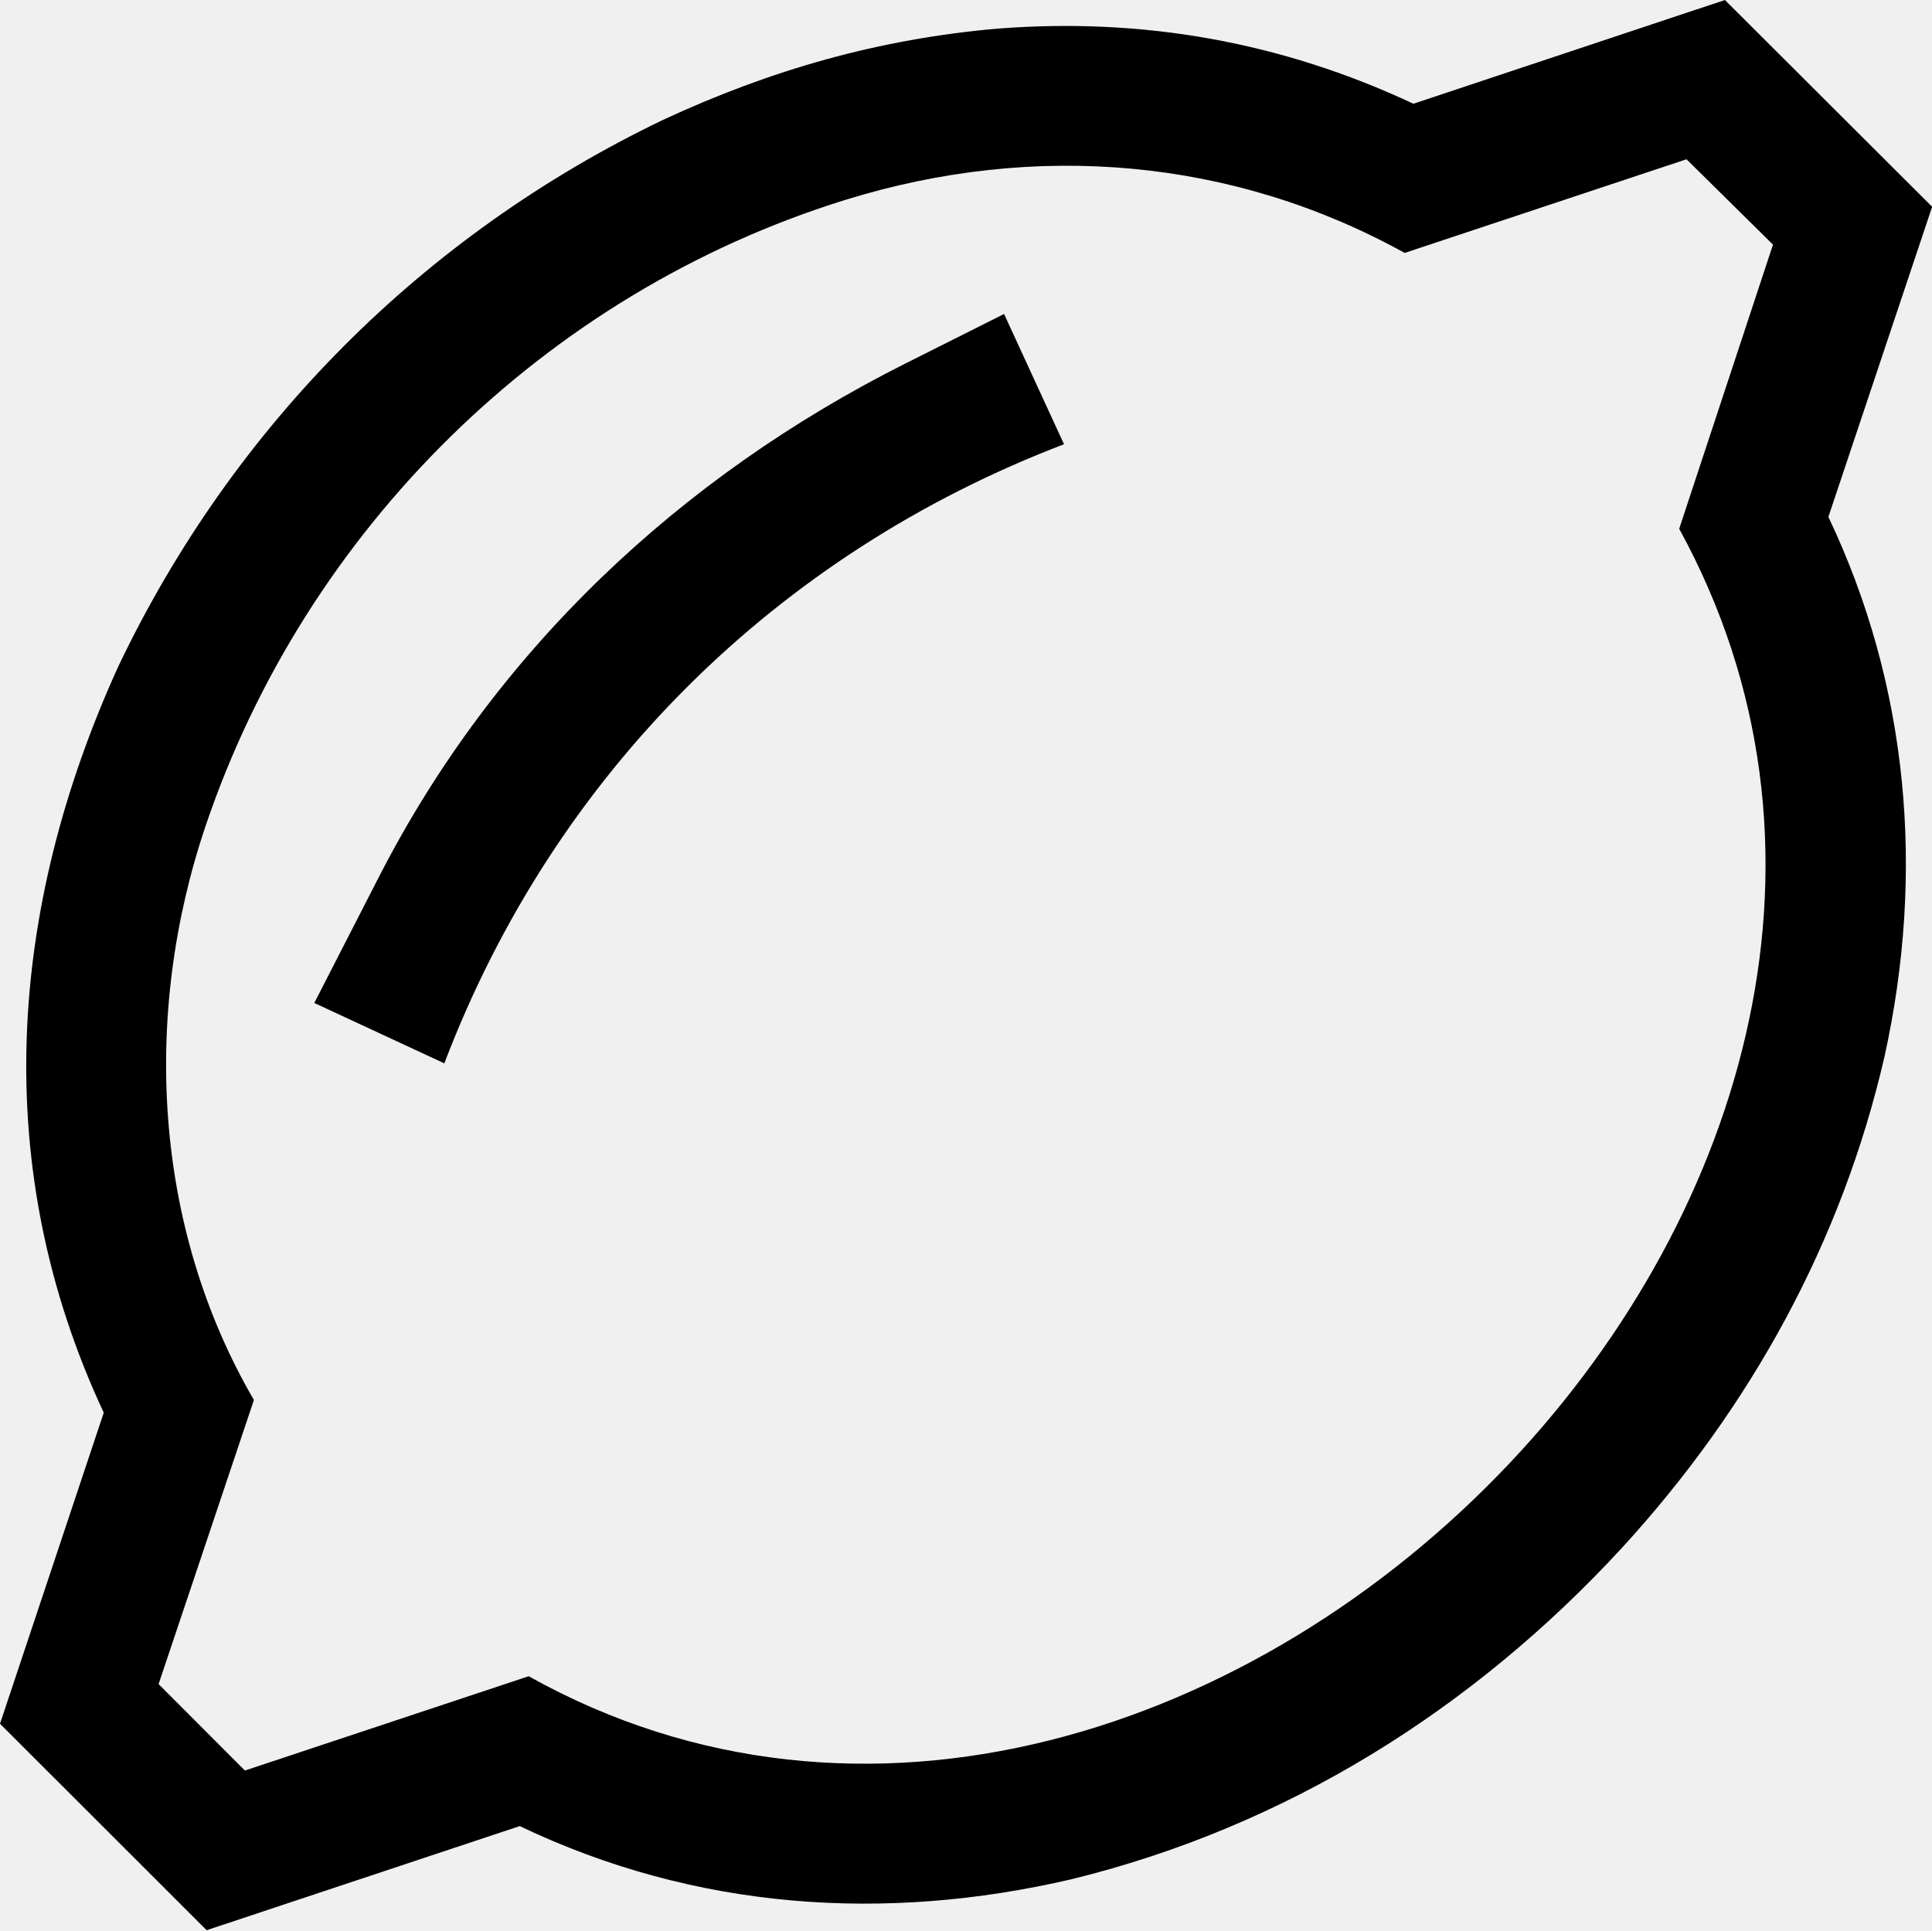
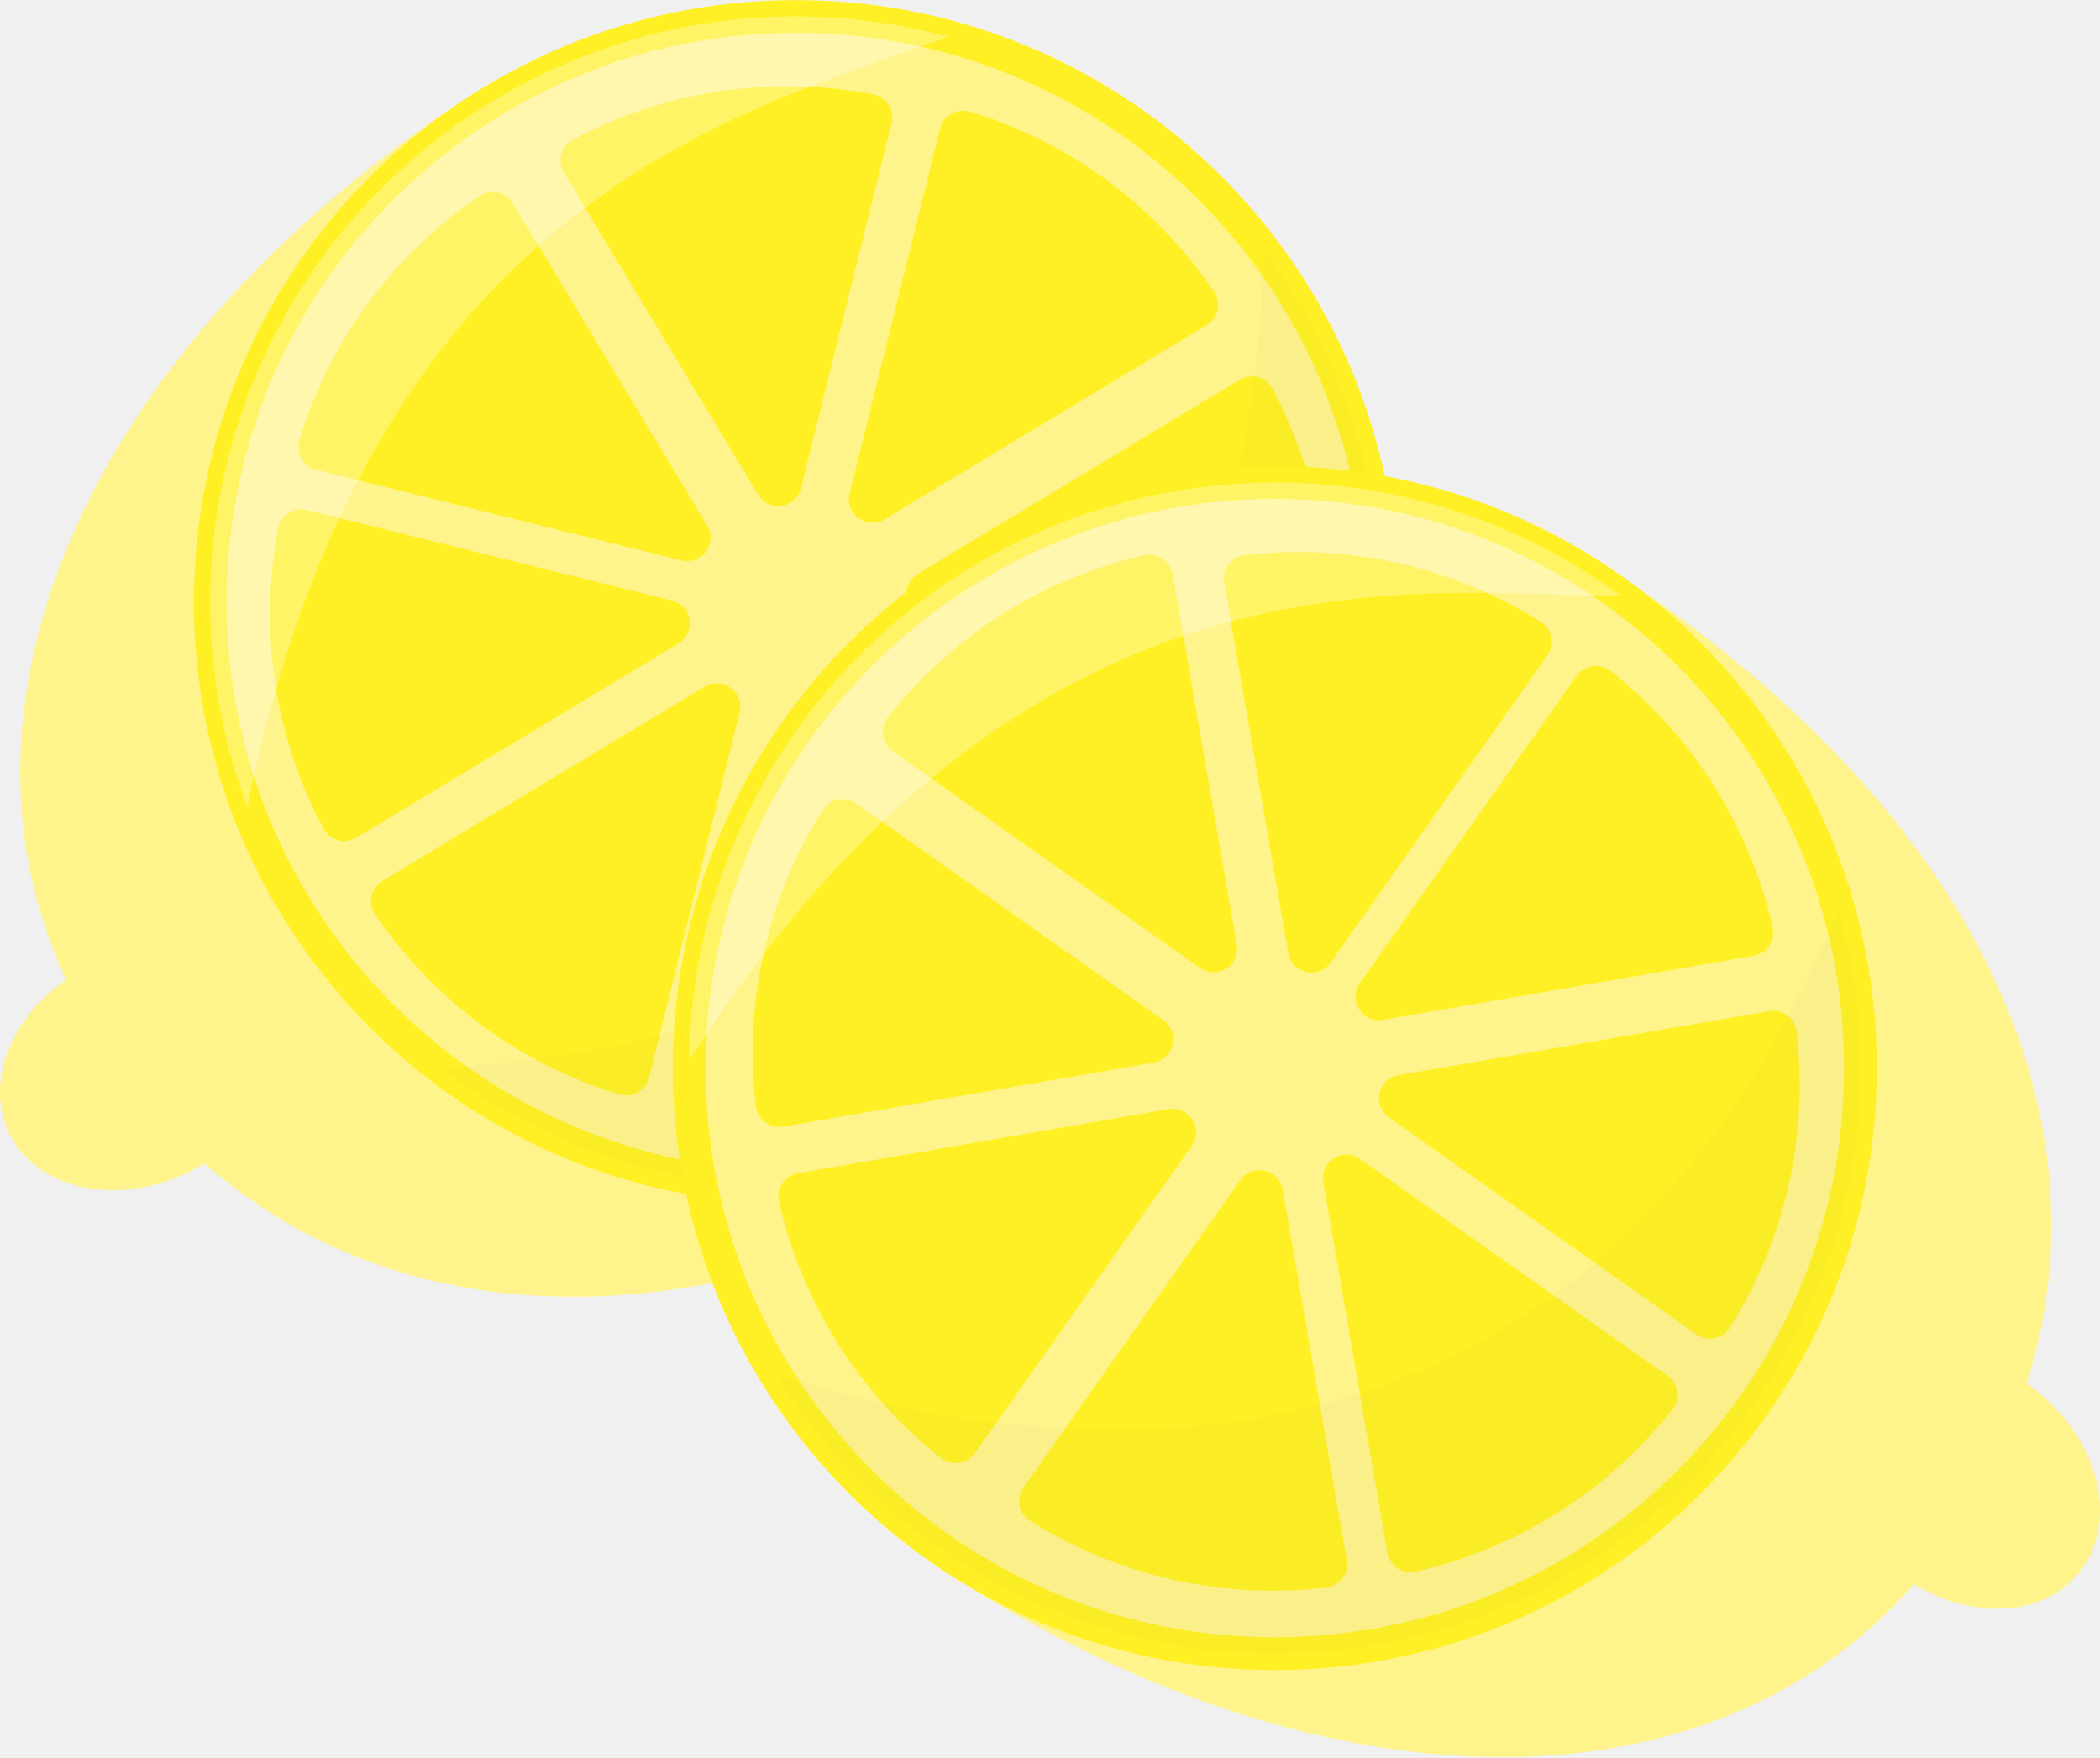
- <svg xmlns="http://www.w3.org/2000/svg" id="Layer_2" data-name="Layer 2" viewBox="0 0 139.85 139.74">
-   <g id="Layer_2-2" data-name="Layer 2">
+ <svg xmlns="http://www.w3.org/2000/svg" id="Layer_2" data-name="Layer 2" viewBox="0 0 192.35 160.96">
+   <defs>
+     <style>
+       .cls-1 {
+         fill: #fff;
+         opacity: .3;
+       }
+ 
+       .cls-2, .cls-3 {
+         fill: #fff38b;
+       }
+ 
+       .cls-4 {
+         fill: #fff025;
+       }
+ 
+       .cls-5 {
+         fill: #0a223a;
+         opacity: .02;
+       }
+ 
+       .cls-3 {
+         stroke: #fff025;
+         stroke-miterlimit: 10;
+         stroke-width: 3px;
+       }
+     </style>
+   </defs>
+   <g id="Lemon">
    <g>
-       <path d="M14.96,139.74L0,124.79l7.51-22.52C-.76,84.58.55,65.84,8.57,48.23,16.85,30.87,30.63,17.02,47.97,8.69c7.83-3.64,15.65-5.87,24.26-6.62,10.47-.81,20.51.95,30.08,5.44L124.86,0l15,14.97-7.51,22.45c5.8,12.2,7.01,25.7,4.06,39.08-3.1,13.43-9.68,25.36-18.96,35.51-10.8,11.74-24.34,20.22-39.86,24.03-13.59,3.17-27.3,2.21-39.97-3.84l-22.64,7.53ZM17.72,128.18l20.55-6.83c24.16,13.51,52.65,4.03,71.03-15.45,17.26-18.31,24.82-44.69,12.25-67.62l6.79-20.57-6.26-6.18-20.4,6.78c-12.39-6.85-26.7-8.12-40.52-3.83-21.68,6.74-39.02,23.84-46.28,45.32-4.61,13.65-3.78,29.05,3.5,41.55l-6.9,20.57,6.24,6.25Z" />
-       <path d="M32.16,76.98l-9.41-4.37,4.68-9.13c8.36-16.32,21.77-28.96,38.12-37.17l7.13-3.58,4.34,9.43c-20.78,7.94-36.88,23.85-44.86,44.83Z" />
+       <g>
+         <ellipse class="cls-2" cx="12.79" cy="97.9" rx="13.32" ry="10.48" transform="translate(-43.07 16.49) rotate(-27.01)" />
+         <path class="cls-2" d="M101.34,102.34c-41.68,26.48-76.53,19-92.98-8.29-16.45-27.29-.7-62.75,35.91-86.05" />
+         <g>
+           <circle class="cls-3" cx="72.9" cy="55.15" r="53.64" />
+           <path class="cls-4" d="M62.15,58.94l-29.51,17.79c-1.07.64-2.45.24-3.03-.86-4.62-8.7-5.87-18.37-4.14-27.45.23-1.22,1.44-2,2.64-1.7l33.44,8.29c1.86.46,2.24,2.94.59,3.93Z" />
+           <path class="cls-4" d="M62.41,51.33l-33.44-8.29c-1.21-.3-1.9-1.56-1.54-2.75,2.88-9.42,8.84-17.14,16.48-22.33,1.03-.7,2.43-.4,3.07.66l17.79,29.51c.99,1.64-.5,3.66-2.36,3.2Z" />
+           <path class="cls-4" d="M69.44,45.32l-17.79-29.51c-.64-1.07-.24-2.45.86-3.03,8.7-4.62,18.37-5.87,27.45-4.14,1.22.23,2,1.44,1.7,2.64l-8.29,33.44c-.46,1.86-2.94,2.24-3.93.59Z" />
+           <path class="cls-4" d="M77.82,45.21l8.29-33.44c.3-1.21,1.56-1.9,2.75-1.54,9.42,2.88,17.14,8.84,22.33,16.48.7,1.03.4,2.43-.66,3.07l-29.51,17.79c-1.64.99-3.66-.5-3.2-2.36Z" />
+           <path class="cls-4" d="M84.04,52.58l29.51-17.79c1.07-.64,2.45-.24,3.03.86,4.62,8.7,5.87,18.37,4.14,27.45-.23,1.22-1.44,2-2.64,1.7l-33.44-8.29c-1.86-.46-2.24-2.94-.59-3.93Z" />
+           <path class="cls-4" d="M82.04,60.51l33.44,8.29c1.21.3,1.9,1.56,1.54,2.75-2.88,9.42-8.84,17.14-16.48,22.33-1.03.7-2.43.4-3.07-.66l-17.79-29.51c-.99-1.64.5-3.66,2.36-3.2Z" />
+           <path class="cls-4" d="M76.87,65.4l17.79,29.51c.64,1.07.24,2.45-.86,3.03-8.7,4.62-18.37,5.87-27.45,4.14-1.22-.23-2-1.44-1.7-2.64l8.29-33.44c.46-1.86,2.94-2.24,3.93-.59Z" />
+           <path class="cls-4" d="M67.74,65.26l-8.29,33.44c-.3,1.21-1.56,1.9-2.75,1.54-9.42-2.88-17.14-8.84-22.33-16.48-.7-1.03-.4-2.43.66-3.07l29.51-17.79c1.64-.99,3.66.5,3.2,2.36Z" />
+         </g>
+       </g>
+       <path class="cls-5" d="M100.59,101.09c-19.36,11.66-43.14,9.68-60.11-3.19,1.26-.57,74.09,0,75.25-75.03,1.1,1.46,2.14,2.99,3.1,4.59,15.29,25.38,7.12,58.34-18.25,73.63Z" />
+       <path class="cls-1" d="M86.85,3.36c-17.87,6.65-52.86,14.23-64.19,70.61-8.93-23.74.05-51.2,22.55-64.76C58.23,1.37,73.24-.31,86.85,3.36Z" />
+     </g>
+     <g>
+       <g>
+         <ellipse class="cls-2" cx="180.09" cy="135.66" rx="10.48" ry="13.32" transform="translate(-38.92 189.26) rotate(-50.74)" />
+         <path class="cls-2" d="M148.52,52.81c41.02,27.5,48.19,62.42,29.83,88.45-18.36,26.03-57.16,25.89-93.22,1.75" />
+         <g>
+           <circle class="cls-3" cx="116.77" cy="97.84" r="53.64" />
+           <path class="cls-4" d="M124.56,106.15l28.16,19.86c1.02.72,1.21,2.14.44,3.12-6.1,7.73-14.46,12.77-23.46,14.83-1.21.28-2.41-.51-2.62-1.73l-5.87-33.95c-.33-1.89,1.79-3.23,3.36-2.13Z" />
+           <path class="cls-4" d="M117.49,108.97l5.87,33.95c.21,1.23-.66,2.37-1.9,2.51-9.78,1.15-19.25-1.2-27.08-6.1-1.05-.66-1.34-2.07-.63-3.08l19.86-28.15c1.11-1.57,3.55-1.02,3.88.87Z" />
+           <path class="cls-4" d="M109.16,104.95l-19.86,28.16c-.72,1.02-2.14,1.21-3.12.44-7.73-6.1-12.77-14.46-14.83-23.46-.28-1.21.51-2.41,1.73-2.62l33.95-5.87c1.89-.33,3.23,1.79,2.13,3.36Z" />
+           <path class="cls-4" d="M105.69,97.33l-33.95,5.87c-1.23.21-2.37-.66-2.51-1.9-1.15-9.78,1.2-19.25,6.1-27.08.66-1.05,2.07-1.34,3.08-.63l28.15,19.86c1.57,1.11,1.02,3.55-.87,3.88Z" />
+           <path class="cls-4" d="M109.93,88.67l-28.16-19.86c-1.02-.72-1.21-2.14-.44-3.12,6.1-7.73,14.46-12.77,23.46-14.83,1.21-.28,2.41.51,2.62,1.73l5.87,33.95c.33,1.89-1.79,3.23-3.36,2.13Z" />
+           <path class="cls-4" d="M118,87.31l-5.87-33.95c-.21-1.23.66-2.37,1.9-2.51,9.78-1.15,19.25,1.2,27.08,6.1,1.05.66,1.34,2.07.63,3.08l-19.86,28.15c-1.11,1.57-3.55,1.02-3.88-.87Z" />
+           <path class="cls-4" d="M124.55,90.07l19.86-28.16c.72-1.02,2.14-1.21,3.12-.44,7.73,6.1,12.77,14.46,14.83,23.46.28,1.21-.51,2.41-1.73,2.62l-33.95,5.87c-1.89.33-3.23-1.79-2.13-3.36Z" />
+           <path class="cls-4" d="M128.1,98.49l33.95-5.87c1.23-.21,2.37.66,2.51,1.9,1.15,9.78-1.2,19.25-6.1,27.08-.66,1.05-2.07,1.34-3.08.63l-28.15-19.86c-1.57-1.11-1.02-3.55.87-3.88Z" />
+         </g>
+       </g>
+       <path class="cls-5" d="M125.91,150.69c-22.27,3.84-43.71-6.63-54.85-24.78,1.38-.07,69.04,26.89,97.34-42.62.5,1.76.91,3.57,1.23,5.4,5.04,29.2-14.53,56.95-43.72,62Z" />
+       <path class="cls-1" d="M148.55,54.64c-19.07-.28-54.42-5.92-85.43,42.51.3-25.36,18.62-47.69,44.51-52.16,14.98-2.59,29.58,1.3,40.93,9.65Z" />
    </g>
  </g>
</svg>
